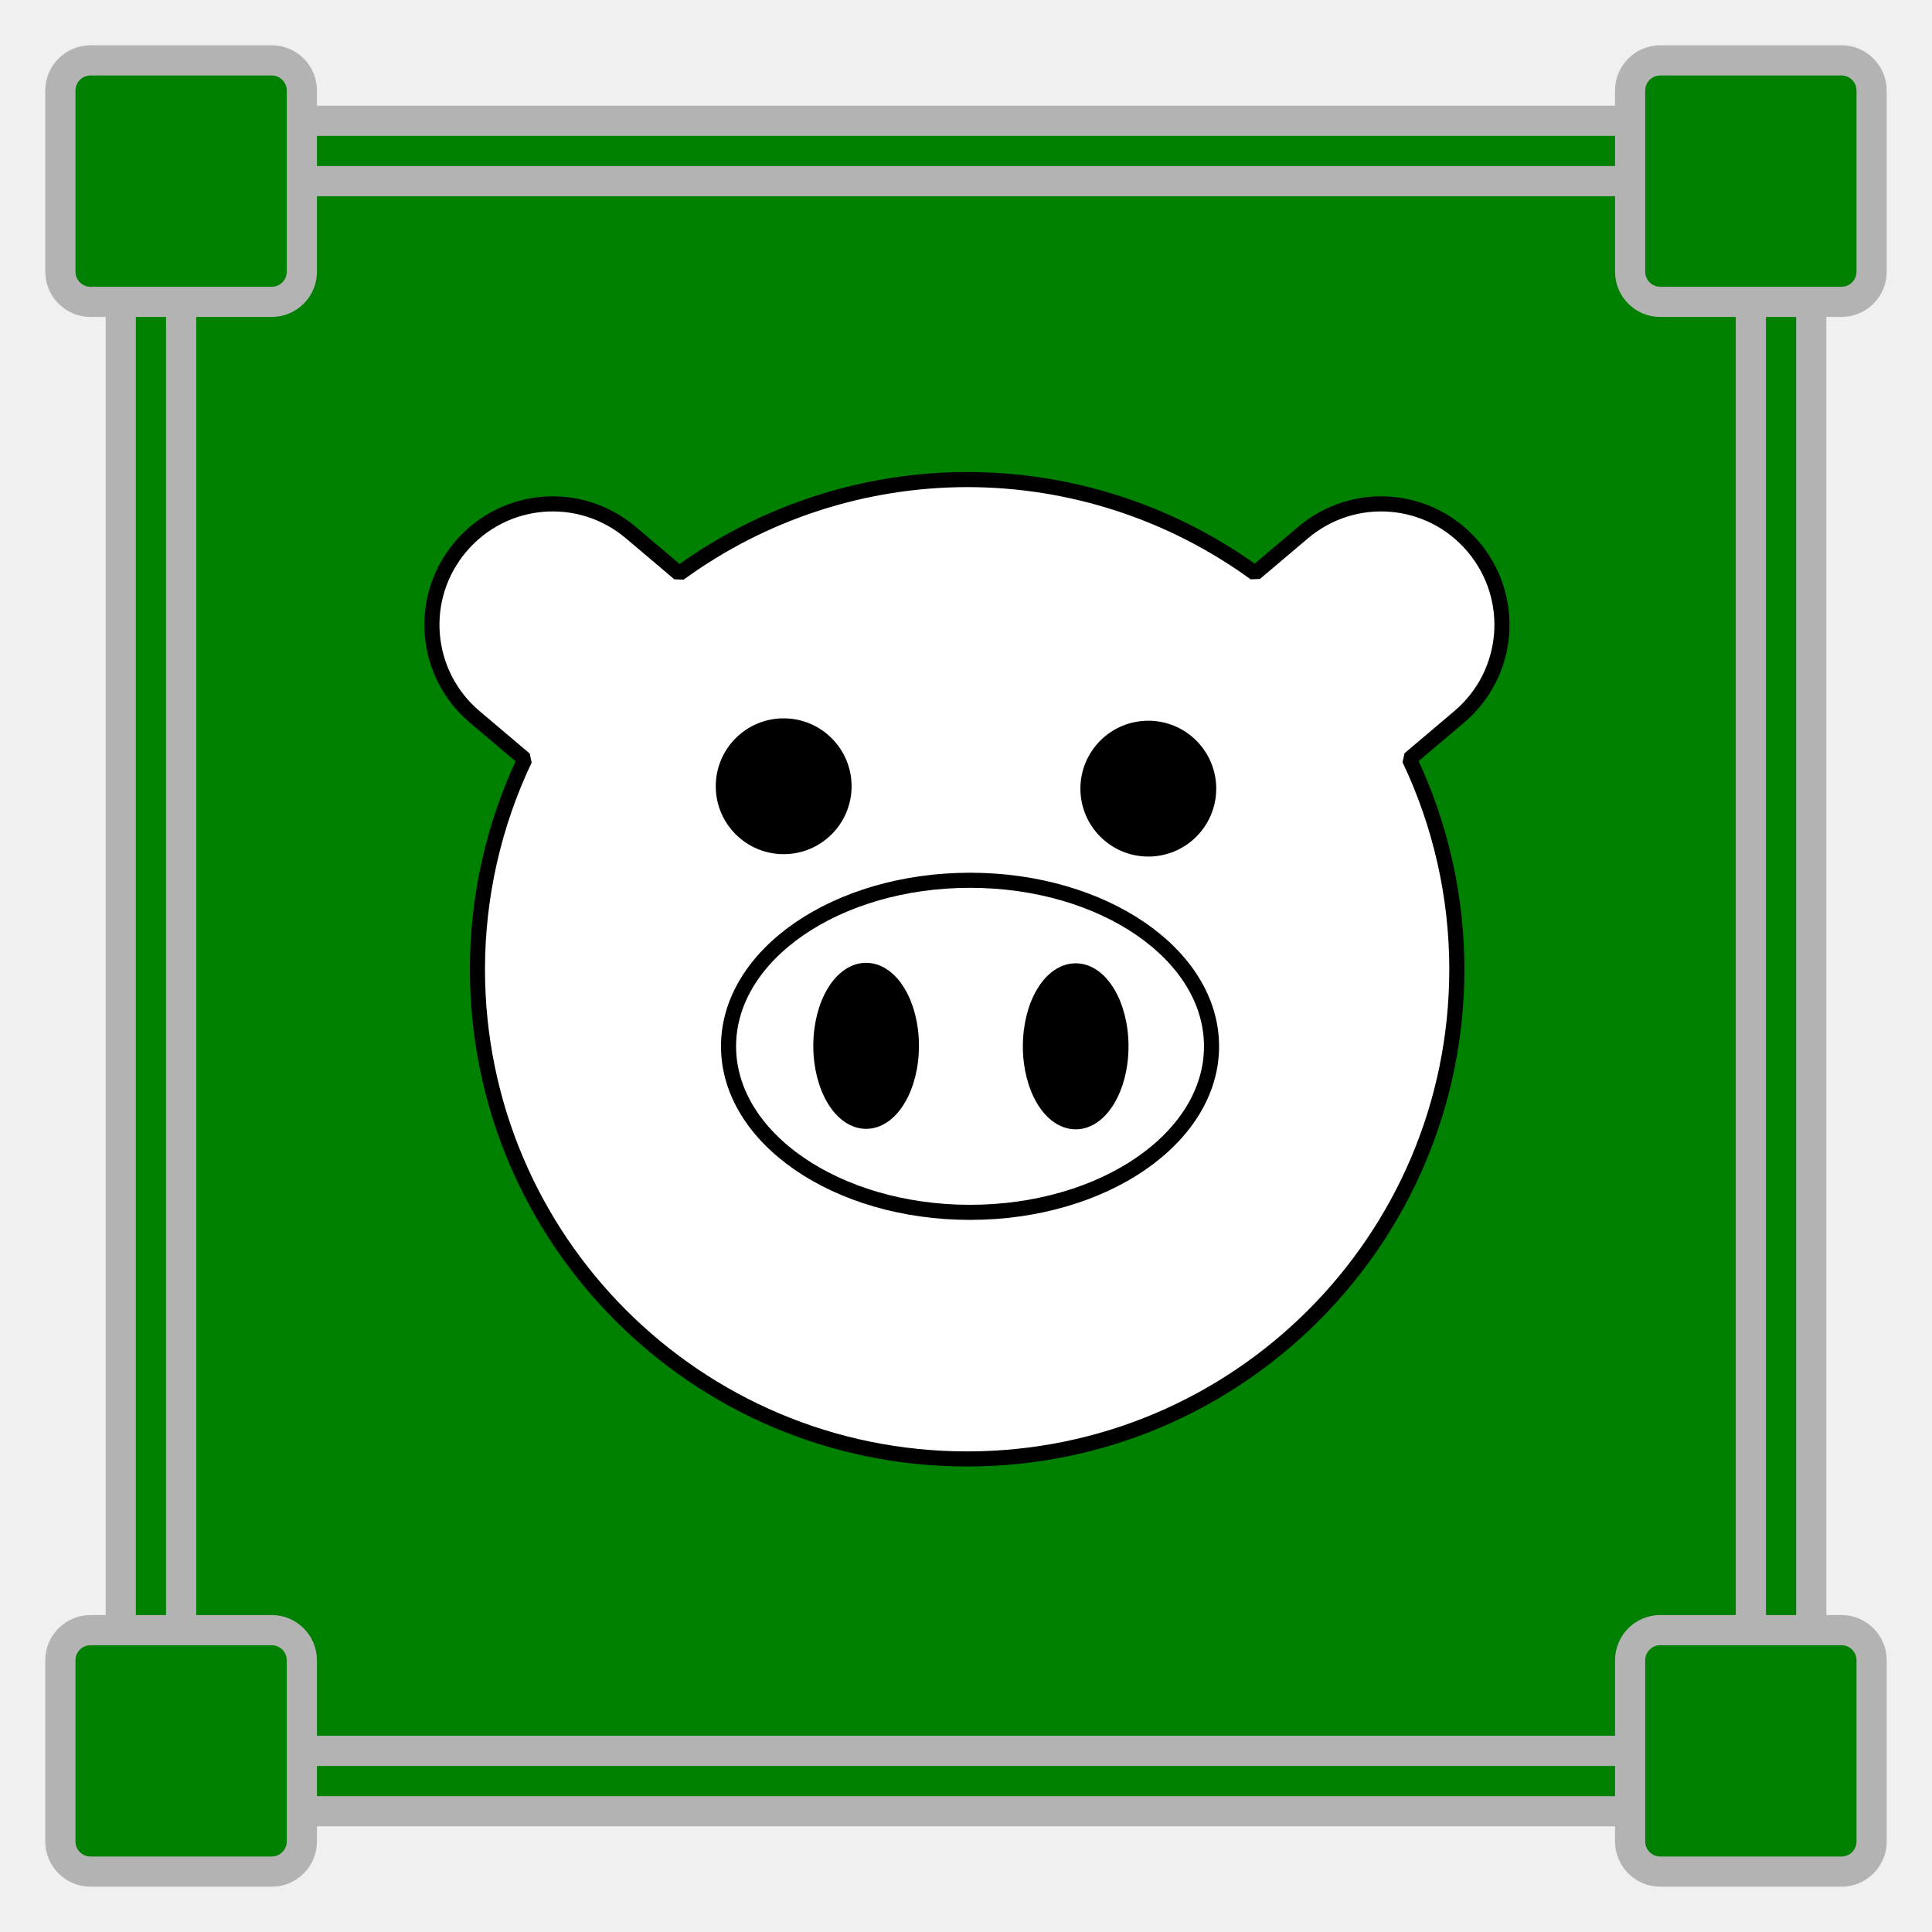
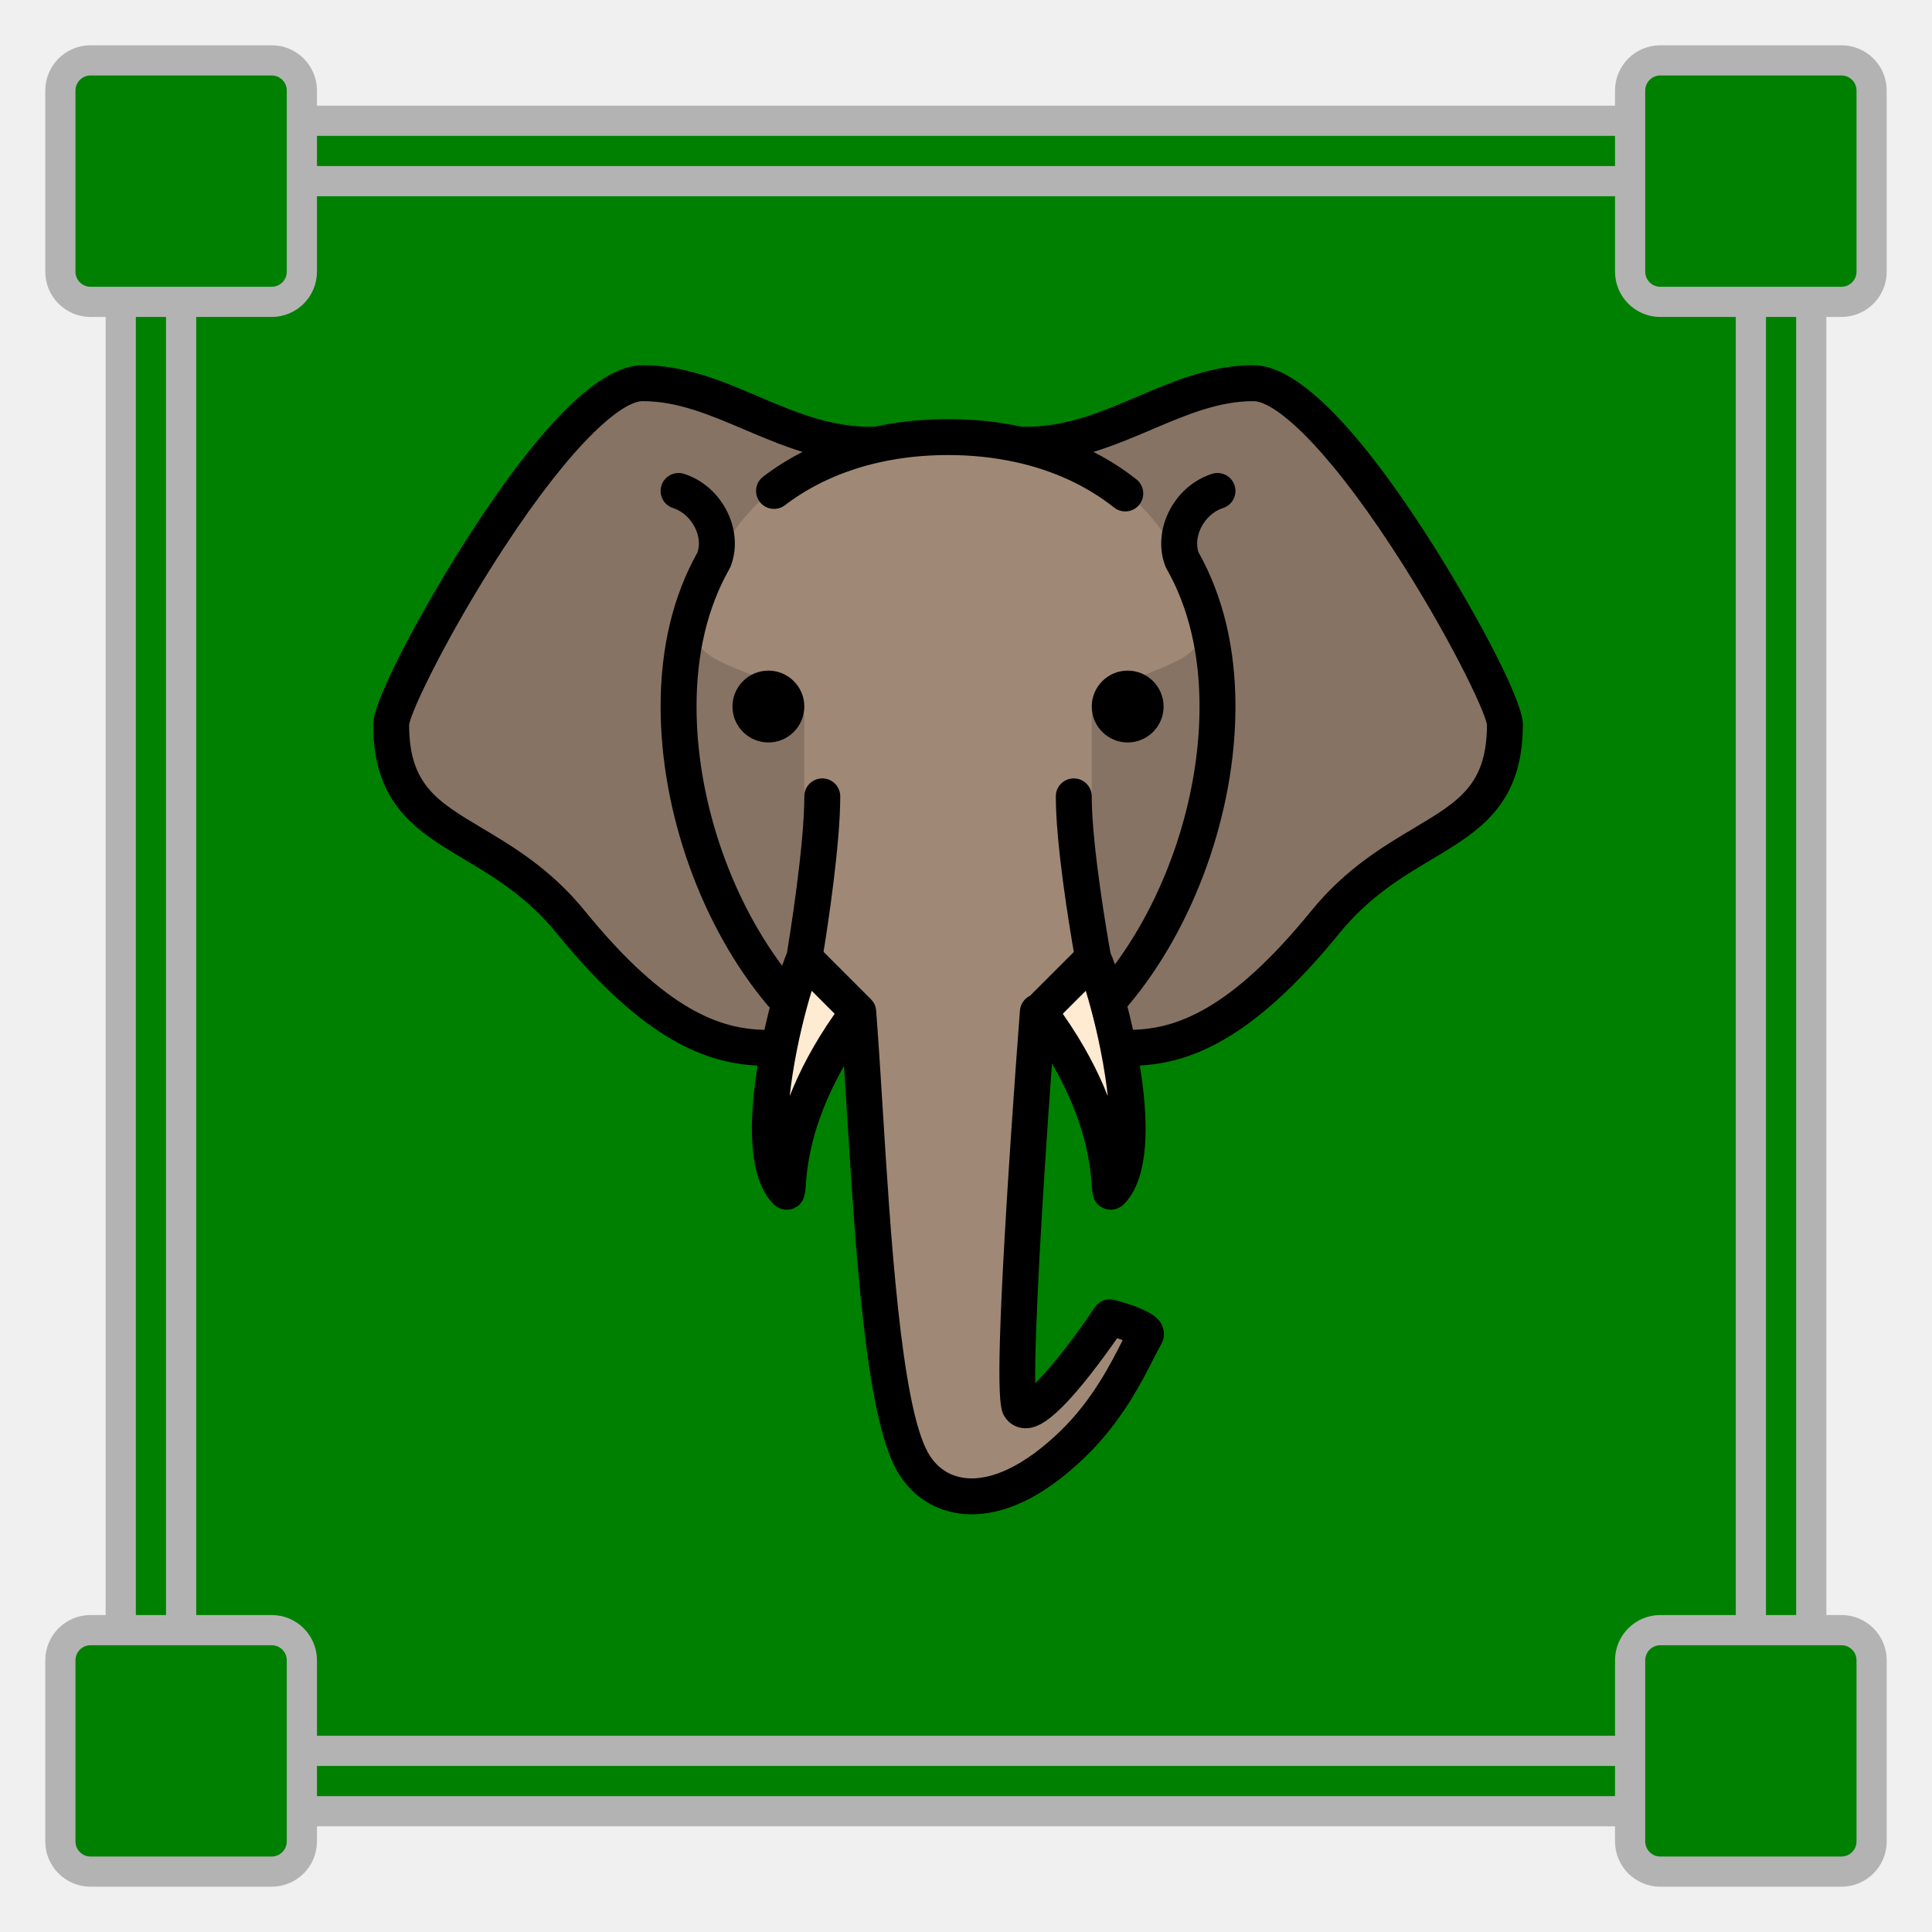
<svg xmlns="http://www.w3.org/2000/svg" width="512" height="512" viewBox="0 0 135.467 135.467" version="1.1" id="svg8">
  <defs id="defs2">
    <marker style="overflow:visible;" id="Arrow1Mend" refX="0.0" refY="0.0" orient="auto">
      <path transform="scale(0.4) rotate(180) translate(10,0)" style="fill-rule:evenodd;stroke:#ffffff;stroke-width:1pt;stroke-opacity:1;fill:#ffffff;fill-opacity:1" d="M 0.0,0.0 L 5.0,-5.0 L -12.5,0.0 L 5.0,5.0 L 0.0,0.0 z " id="path868" />
    </marker>
    <marker style="overflow:visible;" id="marker1227" refX="0.0" refY="0.0" orient="auto">
      <path transform="scale(0.8) rotate(180) translate(12.5,0)" style="fill-rule:evenodd;stroke:#ffffff;stroke-width:1pt;stroke-opacity:1;fill:#ffffff;fill-opacity:1" d="M 0.0,0.0 L 5.0,-5.0 L -12.5,0.0 L 5.0,5.0 L 0.0,0.0 z " id="path1225" />
    </marker>
    <marker style="overflow:visible;" id="Arrow1Lend" refX="0.0" refY="0.0" orient="auto">
      <path transform="scale(0.8) rotate(180) translate(12.5,0)" style="fill-rule:evenodd;stroke:#ffffff;stroke-width:1pt;stroke-opacity:1;fill:#ffffff;fill-opacity:1" d="M 0.0,0.0 L 5.0,-5.0 L -12.5,0.0 L 5.0,5.0 L 0.0,0.0 z " id="path862" />
    </marker>
  </defs>
  <g id="layer2">
    <rect style="opacity:0.997;fill:#008000;fill-opacity:1;stroke:#b3b3b3;stroke-width:2.117;stroke-miterlimit:4;stroke-dasharray:none;stroke-opacity:1;stop-color:#000000" id="rect957" width="118.533" height="118.533" x="8.467" y="8.467" rx="8.467" ry="8.467" />
    <rect style="opacity:0.997;fill:#008000;fill-opacity:1;stroke:#b3b3b3;stroke-width:2.117;stroke-miterlimit:4;stroke-dasharray:none;stroke-opacity:1;stop-color:#000000" id="rect1598" width="110.067" height="110.067" x="12.7" y="12.7" rx="2.117" ry="2.117" />
    <rect style="opacity:0.997;fill:#008000;fill-opacity:1;stroke:#b3b3b3;stroke-width:2.117;stroke-miterlimit:4;stroke-dasharray:none;stroke-opacity:1;stop-color:#000000" id="rect1295" width="16.933" height="16.933" x="4.233" y="4.233" rx="2.117" ry="2.117" />
    <rect style="opacity:0.997;fill:#008000;fill-opacity:1;stroke:#b3b3b3;stroke-width:2.117;stroke-miterlimit:4;stroke-dasharray:none;stroke-opacity:1;stop-color:#000000" id="rect1295-0" width="16.933" height="16.933" x="114.3" y="4.233" rx="2.117" ry="2.117" />
    <rect style="opacity:0.997;fill:#008000;fill-opacity:1;stroke:#b3b3b3;stroke-width:2.117;stroke-miterlimit:4;stroke-dasharray:none;stroke-opacity:1;stop-color:#000000" id="rect1295-6" width="16.933" height="16.933" x="4.233" y="114.3" rx="2.117" ry="2.117" />
    <rect style="opacity:0.997;fill:#008000;fill-opacity:1;stroke:#b3b3b3;stroke-width:2.117;stroke-miterlimit:4;stroke-dasharray:none;stroke-opacity:1;stop-color:#000000" id="rect1295-2" width="16.933" height="16.933" x="114.3" y="114.3" rx="2.117" ry="2.117" />
  </g>
  <g id="layer1">
-     <path id="rect1202" style="opacity:0.997;fill:#ffffff;stroke:#000000;stroke-width:1.058;stroke-linecap:round;stroke-linejoin:bevel;stroke-opacity:1;stop-color:#000000" d="m 67.813,33.626 a 34.336,34.336 0 0 0 -20.188,6.59 l -3.395,-2.873 c -3.58,-3.03 -8.902,-2.588 -11.933,0.993 -3.03,3.58 -2.588,8.902 0.993,11.933 l 3.511,2.971 A 34.336,34.336 0 0 0 33.477,67.962 34.336,34.336 0 0 0 67.813,102.298 34.336,34.336 0 0 0 102.149,67.962 34.336,34.336 0 0 0 98.821,53.221 l 3.488,-2.952 c 3.58,-3.03 4.023,-8.352 0.993,-11.933 -3.03,-3.58 -8.352,-4.023 -11.933,-0.993 l -3.367,2.849 A 34.336,34.336 0 0 0 67.813,33.626 Z" />
-     <g id="g1583" transform="translate(-0.4016335,-6.359154)">
-       <ellipse style="opacity:0.997;fill:#ffffff;stroke:#000000;stroke-width:1.058;stroke-linecap:round;stroke-linejoin:bevel;stroke-opacity:1;stop-color:#000000" id="path884" cx="68.418" cy="79.724" rx="16.933" ry="11.642" />
-       <ellipse style="opacity:0.997;fill:#000000;stroke:#000000;stroke-width:1.058;stroke-linecap:round;stroke-linejoin:bevel;stroke-opacity:1;stop-color:#000000" id="path886" cx="61.132" cy="79.69" rx="3.175" ry="5.292" />
-       <ellipse style="opacity:0.997;fill:#000000;stroke:#000000;stroke-width:1.058;stroke-linecap:round;stroke-linejoin:bevel;stroke-opacity:1;stop-color:#000000" id="path888" cx="75.826" cy="79.724" rx="3.175" ry="5.292" />
+     <g id="g143" transform="matrix(0.1574486,0,0,0.1574486,26.1669,25.58744)" style="stroke-width:2.626">
+       <g id="g112" style="stroke-width:2.626">
+         <path style="fill:#877364;stroke-width:2.626" d="m 392,8.133 c -36,0 -64,28.667 -104,27.398 L 264,160.132 316.558,228.861 331,311 368,296.133 c 5.424,-3.107 37.264,-19.299 56,-48 30.943,-47.402 80,-36 80,-88 0,-14.667 -76,-152 -112,-152 z" id="path108" />
+         <path style="fill:#877364;stroke-width:2.626" d="M 224,35.531 C 184,36.799 156,8.133 120,8.133 84,8.133 8,145.466 8,160.132 c 0,52 47.008,42 80,88 21.462,29.924 51.492,46.672 56,48 L 177,306 c 6,-3.667 8.667,-11.667 13,-27 L 196.915,226.937 248,160.132 Z" id="path110" />
+       </g>
+       <g id="g118" style="stroke-width:2.626">
+         <path style="fill:#ffebd2;stroke-width:2.626" d="m 184.363,357.491 c 1.597,-13.184 7.981,-37.817 31.637,-69.359 l -24,-24 c -5.752,12.654 -20.776,67.648 -13.365,93.927 0.863,3.062 5.345,2.589 5.728,-0.568 z" id="path114" />
+         <path style="fill:#ffebd2;stroke-width:2.626" d="m 320.623,264.132 -24,24 c 23.644,31.525 30.034,56.149 31.635,69.338 0.384,3.162 4.873,3.635 5.736,0.569 7.397,-26.286 -7.621,-81.256 -13.371,-93.907 z" id="path116" />
+       </g>
+       <path style="fill:#9f8976;stroke-width:2.626" d="m 368,120.132 c 0,-16 -15,-88 -112,-88 -97,0 -112,72 -112,88 0,16 40,16 48,36 0,0 0,46.902 0,55.822 0,8.92 -8,52.178 -8,52.178 l 32.647,32.647 c 4.395,61.199 7.881,163.356 23.353,191.353 10.5,19 37.62,25.616 72,-8 14.049,-13.736 22.355,-29.34 27.578,-39.588 2.388,-4.686 0.48,-10.383 -4.224,-12.735 v 0 c -4.185,-2.092 -9.244,-0.848 -11.945,2.973 -9.412,13.315 -30.429,41.319 -35.409,33.351 -4.317,-6.907 4.778,-132.997 7.345,-167.345 L 328,264.132 c 0,0 -8,-43.258 -8,-52.178 0,-8.92 0,-55.822 0,-55.822 8,-20 48,-20 48,-36 z" id="path120" />
+       <path d="m 176,136.132 c -8.822,0 -16,7.178 -16,16 0,8.822 7.178,16 16,16 8.822,0 16,-7.178 16,-16 0,-8.822 -7.178,-16 -16,-16 z" id="path122" style="stroke-width:2.626" />
+       <path d="m 336,136.132 c -8.822,0 -16,7.178 -16,16 0,8.822 7.178,16 16,16 8.822,0 16,-7.178 16,-16 0,-8.822 -7.178,-16 -16,-16 z" id="path124" style="stroke-width:2.626" />
+       <path d="M 468.208,74.273 C 436.242,25.077 410.602,0.132 392,0.132 c -18.835,0 -35.414,7.058 -51.445,13.883 -16.867,7.181 -32.82,13.963 -51.652,13.525 -10.428,-2.241 -21.432,-3.408 -32.903,-3.408 -11.461,0 -22.471,1.163 -32.906,3.408 C 204.271,27.976 188.312,21.196 171.445,14.015 155.414,7.19 138.835,0.132 120,0.132 101.398,0.132 75.758,25.077 43.792,74.273 25.433,102.529 0,148.085 0,160.132 c 0,35.876 19.708,47.62 40.572,60.054 13.086,7.798 27.918,16.637 41.222,32.994 39.35,48.381 67.275,57.776 89.403,58.839 -0.093,0.573 -0.185,1.146 -0.273,1.721 -4.673,30.249 -2.177,50.452 7.42,60.049 1.577,1.577 3.69,2.422 5.829,2.421 0.949,0 1.903,-0.166 2.818,-0.508 5.071,-1.897 5.399,-6.633 5.639,-10.09 0.508,-7.318 1.863,-26.811 17.047,-53.405 0.411,6.342 0.822,12.949 1.244,19.736 3.938,63.424 8.401,135.311 22.078,160.059 5.965,10.794 15.771,17.697 27.611,19.437 1.824,0.268 3.815,0.429 5.968,0.429 12.278,0 29.785,-5.256 51.016,-26.015 15.804,-15.453 24.687,-32.952 29.993,-43.408 1.308,-2.577 2.438,-4.803 3.274,-6.196 1.485,-2.475 1.707,-5.436 0.607,-8.122 -0.917,-2.242 -2.826,-6.907 -21.459,-11.738 -3.299,-0.855 -6.777,0.473 -8.667,3.31 -9.194,13.807 -19.793,27.172 -26.508,33.79 -0.389,-21.966 3.083,-82.644 7.461,-142.398 15.787,27.162 17.185,47.102 17.699,54.521 0.24,3.458 0.568,8.193 5.639,10.09 0.915,0.342 1.869,0.509 2.818,0.508 2.14,0 4.253,-0.845 5.83,-2.421 9.597,-9.597 12.094,-29.801 7.42,-60.049 -0.09,-0.585 -0.184,-1.168 -0.278,-1.751 22.03,-1.209 49.801,-10.877 88.785,-58.809 13.303,-16.357 28.135,-25.196 41.222,-32.994 20.862,-12.434 40.57,-24.177 40.57,-60.054 0,-12.047 -25.433,-57.603 -43.792,-85.859 z m -282.726,251.35 c 0.318,-2.918 0.73,-6.059 1.253,-9.439 2.242,-14.514 5.68,-28.057 8.556,-37.446 l 10.226,10.226 c -9.496,13.539 -15.812,25.919 -20.035,36.659 z m 121.624,-36.66 10.226,-10.226 c 2.876,9.389 6.313,22.931 8.556,37.446 0.522,3.38 0.935,6.521 1.252,9.439 -4.223,-10.74 -10.538,-23.119 -20.034,-36.659 z m 156.131,-82.521 c -13.522,8.058 -30.352,18.087 -45.444,36.643 -36.464,44.833 -60.641,52.463 -79.419,53.013 -0.798,-3.62 -1.637,-7.107 -2.487,-10.406 0.127,-0.132 0.258,-0.259 0.378,-0.401 C 365.709,250.353 384,199.33 384,152.132 c 0,-26.113 -5.525,-49.185 -16.405,-68.601 -1.134,-3.197 -0.802,-7.105 0.958,-10.804 2.052,-4.313 5.736,-7.665 9.857,-8.966 4.213,-1.33 6.55,-5.824 5.219,-10.038 -1.33,-4.213 -5.824,-6.552 -10.038,-5.219 -8.401,2.653 -15.504,8.977 -19.487,17.351 -3.725,7.832 -4.188,16.551 -1.27,23.924 0.028,0.071 0.069,0.133 0.099,0.203 0.078,0.181 0.169,0.357 0.261,0.535 0.079,0.151 0.149,0.309 0.236,0.453 9.667,17.075 14.57,37.65 14.57,61.164 0,40.116 -14.275,83.169 -37.686,114.861 -0.722,-2.057 -1.393,-3.809 -1.984,-5.201 -1.173,-6.565 -8.33,-47.521 -8.33,-69.66 0,-4.418 -3.582,-8 -8,-8 -4.418,0 -8,3.582 -8,8 0,21.311 5.895,57.1 8.017,69.293 l -19.532,19.532 c -2.457,1.206 -4.234,3.632 -4.461,6.558 -0.033,0.421 -3.285,42.557 -5.884,85.13 -5.406,88.556 -2.92,92.532 -0.924,95.727 2.016,3.226 5.327,5.107 9.083,5.161 5.274,0.097 12.429,-2.742 28.916,-23.7 4.86,-6.179 9.25,-12.301 12.097,-16.381 0.862,0.285 1.692,0.575 2.46,0.858 -0.148,0.291 -0.299,0.589 -0.453,0.893 -4.86,9.576 -12.995,25.603 -26.912,39.209 -15.816,15.464 -31.252,22.99 -43.473,21.196 -8.692,-1.277 -13.462,-6.875 -15.933,-11.346 -11.935,-21.596 -16.661,-97.725 -20.112,-153.312 -0.984,-15.841 -1.913,-30.804 -2.915,-43.451 -10e-4,-0.021 -0.006,-0.042 -0.008,-0.063 -0.008,-0.088 -0.021,-0.176 -0.031,-0.264 -0.013,-0.108 -0.028,-0.216 -0.045,-0.323 -0.011,-0.067 -0.019,-0.136 -0.031,-0.202 -0.015,-0.081 -0.037,-0.16 -0.054,-0.241 -0.023,-0.104 -0.048,-0.207 -0.075,-0.311 -0.019,-0.072 -0.033,-0.147 -0.054,-0.219 -0.021,-0.073 -0.05,-0.144 -0.074,-0.216 -0.032,-0.101 -0.067,-0.201 -0.104,-0.301 -0.028,-0.075 -0.051,-0.153 -0.081,-0.227 -0.026,-0.064 -0.059,-0.125 -0.086,-0.189 -0.044,-0.102 -0.09,-0.202 -0.139,-0.302 -0.035,-0.073 -0.066,-0.149 -0.104,-0.221 -0.028,-0.053 -0.062,-0.104 -0.091,-0.157 -0.001,-0.002 -0.002,-0.004 -0.003,-0.006 -0.057,-0.103 -0.116,-0.204 -0.177,-0.304 -0.043,-0.07 -0.083,-0.143 -0.128,-0.212 -0.028,-0.043 -0.062,-0.083 -0.091,-0.126 -0.004,-0.005 -0.008,-0.01 -0.011,-0.015 -0.067,-0.098 -0.137,-0.195 -0.209,-0.29 -0.053,-0.07 -0.104,-0.142 -0.159,-0.21 -0.034,-0.042 -0.072,-0.081 -0.107,-0.122 0,-0.001 -0.001,-0.001 -0.002,-0.002 -0.074,-0.087 -0.149,-0.173 -0.227,-0.258 -0.066,-0.072 -0.132,-0.145 -0.2,-0.214 -0.01,-0.01 -0.018,-0.02 -0.027,-0.03 l -21.095,-21.095 c 1.959,-12.128 7.438,-47.95 7.438,-69.248 0,-4.418 -3.582,-8 -8,-8 -4.418,0 -8,3.582 -8,8 0,22.119 -6.614,62.986 -7.729,69.711 -0.641,1.513 -1.372,3.44 -2.163,5.722 C 158.447,235.82 144,192.489 144,152.132 c 0,-23.516 4.905,-44.093 14.574,-61.168 0.081,-0.133 0.145,-0.279 0.218,-0.418 0.098,-0.186 0.192,-0.373 0.274,-0.563 0.03,-0.07 0.071,-0.132 0.1,-0.204 2.918,-7.373 2.456,-16.092 -1.27,-23.924 -3.983,-8.374 -11.086,-14.698 -19.487,-17.351 -4.215,-1.332 -8.708,1.006 -10.038,5.219 -1.331,4.213 1.006,8.708 5.219,10.038 4.121,1.301 7.805,4.653 9.857,8.966 1.759,3.699 2.092,7.606 0.958,10.803 -10.88,19.418 -16.405,42.49 -16.405,68.602 0,47.191 18.287,98.21 47.725,133.147 0.275,0.326 0.577,0.615 0.889,0.886 -0.81,3.163 -1.608,6.496 -2.369,9.948 C 155.38,295.712 131.072,288.41 94.207,243.084 79.115,224.529 62.286,214.5 48.763,206.441 28.373,194.291 16.05,186.946 16,160.292 16.806,154.112 33.696,118.938 58.136,81.568 89.723,33.27 111.203,16.132 120,16.132 c 15.571,0 29.953,6.123 45.178,12.604 8.422,3.585 16.986,7.217 26.044,9.995 -6.225,3.178 -12.096,6.859 -17.563,11.031 -3.512,2.68 -4.187,7.7 -1.507,11.213 2.68,3.513 7.7,4.189 11.213,1.507 11.928,-9.101 26.165,-15.529 42.051,-19.087 0.208,-0.038 0.414,-0.08 0.616,-0.132 9.457,-2.069 19.489,-3.131 29.968,-3.131 10.51,0 20.556,1.073 30.024,3.147 0.184,0.047 0.372,0.083 0.561,0.116 16.485,3.69 31.181,10.466 43.384,20.124 1.47,1.163 3.221,1.728 4.959,1.728 2.361,0 4.699,-1.041 6.278,-3.036 2.742,-3.465 2.156,-8.496 -1.308,-11.238 -5.913,-4.68 -12.325,-8.752 -19.148,-12.237 9.068,-2.778 17.642,-6.411 26.072,-10 15.226,-6.482 29.607,-12.604 45.178,-12.604 8.797,0 30.277,17.137 61.864,65.436 24.44,37.371 41.33,72.544 42.136,78.724 -0.05,26.654 -12.373,33.999 -32.763,46.15 z" id="path126" style="stroke-width:2.626" />
    </g>
-     <circle style="opacity:0.997;fill:#000000;stroke:#000000;stroke-width:1.058;stroke-linecap:round;stroke-linejoin:bevel;stroke-opacity:1;stop-color:#000000" id="path1096" cx="54.949" cy="55.13" r="4.233" />
-     <circle style="opacity:0.997;fill:#000000;stroke:#000000;stroke-width:1.058;stroke-linecap:round;stroke-linejoin:bevel;stroke-opacity:1;stop-color:#000000" id="path1098" cx="80.517" cy="55.298" r="4.233" />
  </g>
</svg>
